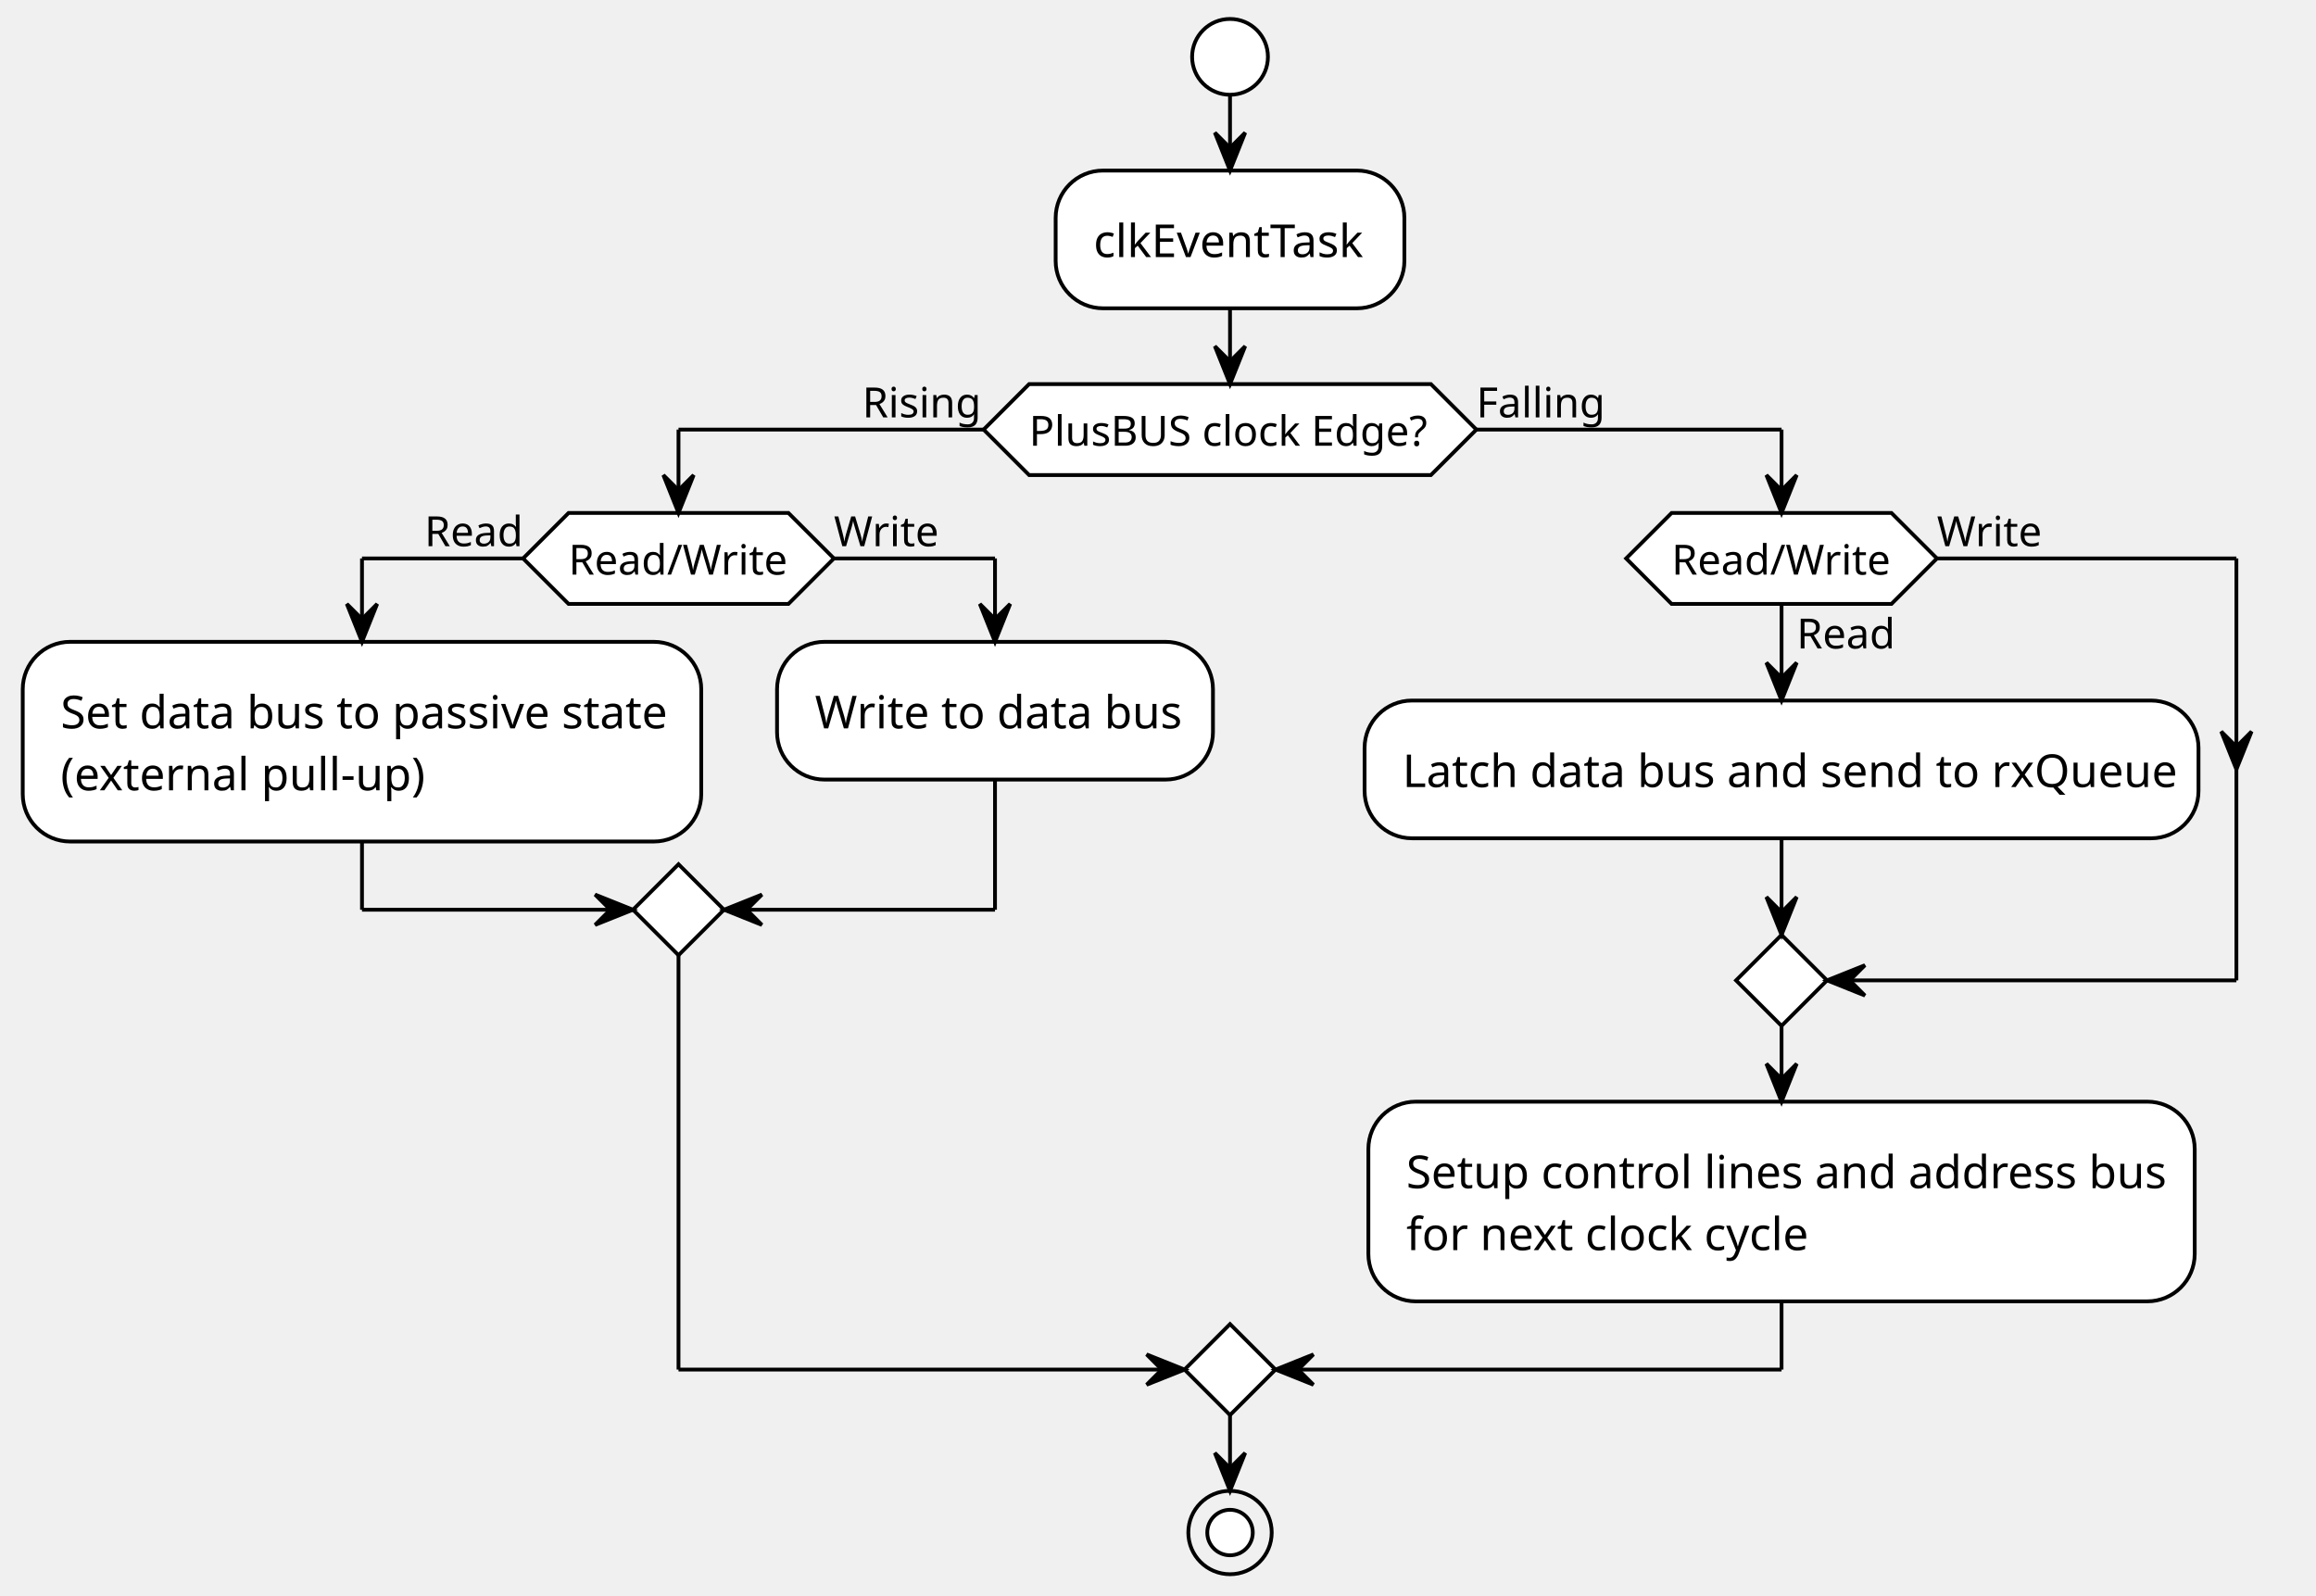
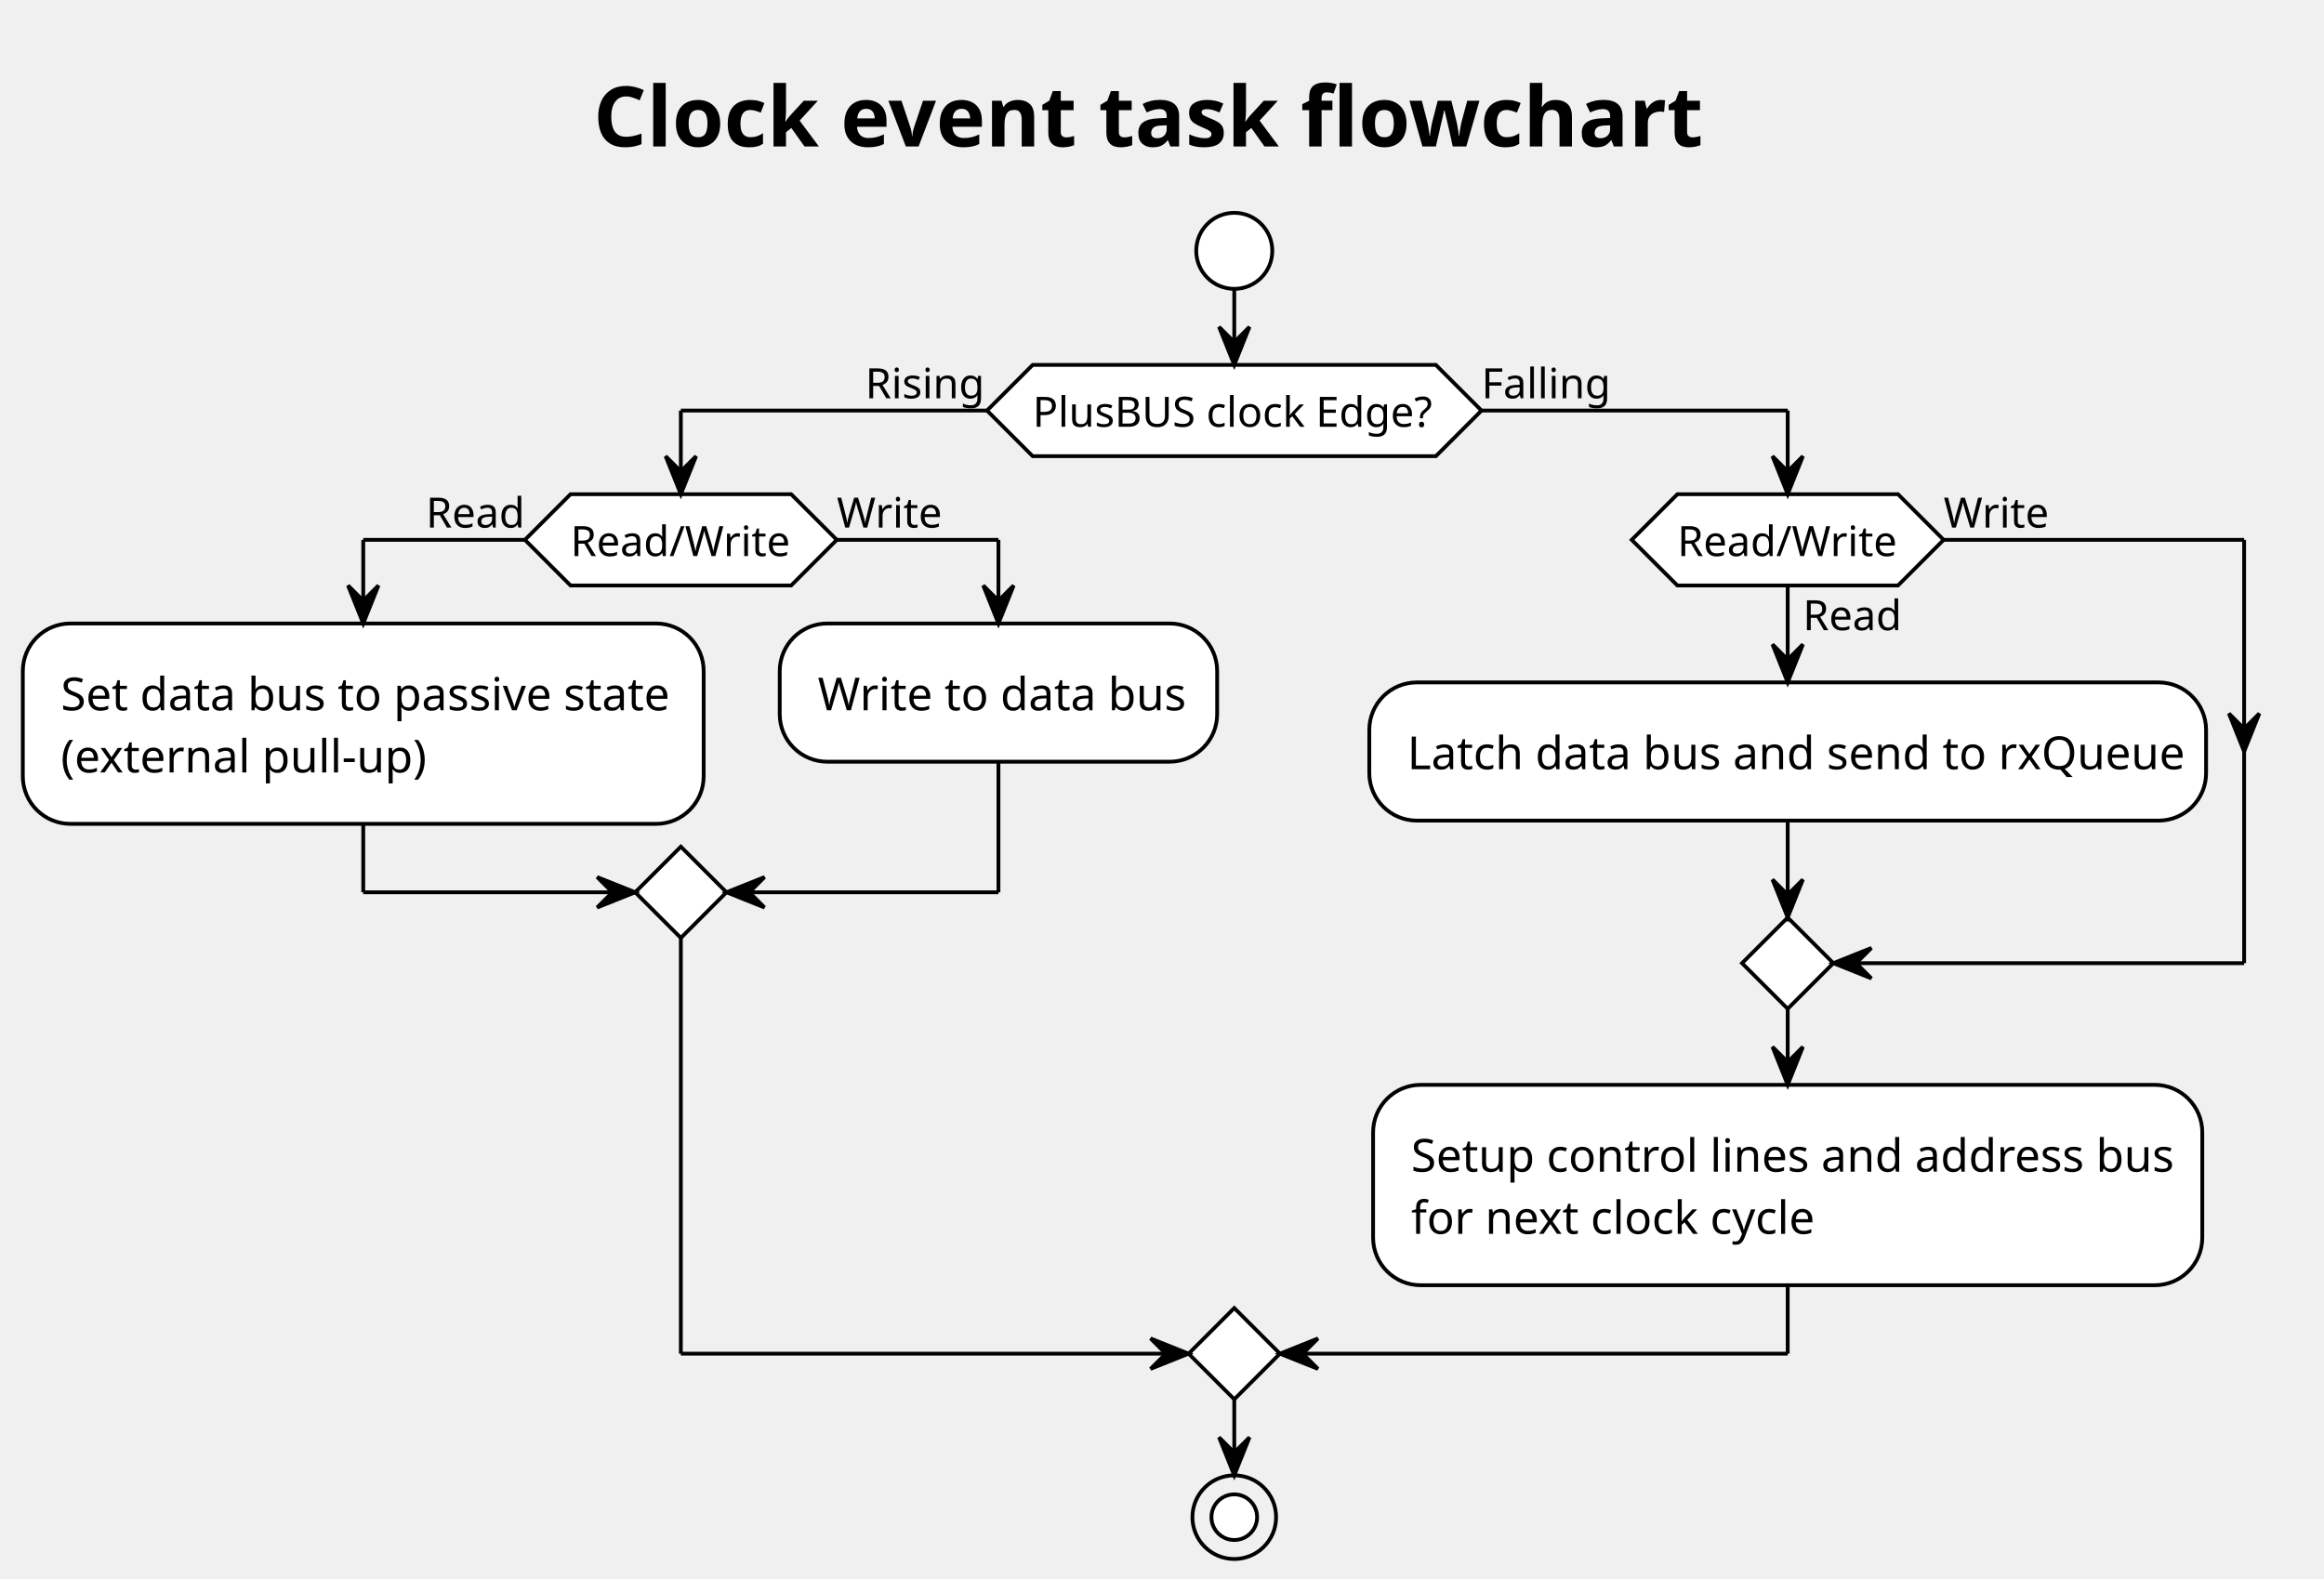
- <svg xmlns="http://www.w3.org/2000/svg" contentStyleType="text/css" height="421px" preserveAspectRatio="none" style="width:611px;height:421px;background:#FFFFFF;" version="1.1" viewBox="0 0 611 421" width="611px" zoomAndPan="magnify">
+ <svg xmlns="http://www.w3.org/2000/svg" contentStyleType="text/css" height="415px" preserveAspectRatio="none" style="width:611px;height:415px;background:#FFFFFF;" version="1.1" viewBox="0 0 611 415" width="611px" zoomAndPan="magnify">
  <defs />
  <g>
-     <ellipse cx="324.5" cy="15" fill="#FFFFFF" rx="10" ry="10" style="stroke:#000000;stroke-width:1.0;" />
-     <rect fill="#FFFFFF" height="36.344" rx="12.5" ry="12.5" style="stroke:#000000;stroke-width:1.0;" width="92" x="278.5" y="45" />
-     <text fill="#000000" font-family="Verdana" font-size="12" lengthAdjust="spacing" textLength="72" x="288.5" y="67.828">clkEventTask</text>
-     <polygon fill="#FFFFFF" points="271.5,101.344,377.5,101.344,389.5,113.344,377.5,125.344,271.5,125.344,259.5,113.344,271.5,101.344" style="stroke:#000000;stroke-width:1.0;" />
-     <text fill="#000000" font-family="Verdana" font-size="11" lengthAdjust="spacing" textLength="106" x="271.5" y="117.612">PlusBUS clock Edge?</text>
-     <text fill="#000000" font-family="Verdana" font-size="11" lengthAdjust="spacing" textLength="32" x="227.5" y="110.121">Rising</text>
-     <text fill="#000000" font-family="Verdana" font-size="11" lengthAdjust="spacing" textLength="35" x="389.5" y="110.121">Falling</text>
-     <polygon fill="#FFFFFF" points="150,135.344,208,135.344,220,147.344,208,159.344,150,159.344,138,147.344,150,135.344" style="stroke:#000000;stroke-width:1.0;" />
-     <text fill="#000000" font-family="Verdana" font-size="11" lengthAdjust="spacing" textLength="58" x="150" y="151.612">Read/Write</text>
-     <text fill="#000000" font-family="Verdana" font-size="11" lengthAdjust="spacing" textLength="26" x="112" y="144.121">Read</text>
-     <text fill="#000000" font-family="Verdana" font-size="11" lengthAdjust="spacing" textLength="28" x="220" y="144.121">Write</text>
-     <rect fill="#FFFFFF" height="52.688" rx="12.5" ry="12.5" style="stroke:#000000;stroke-width:1.0;" width="179" x="6" y="169.344" />
-     <text fill="#000000" font-family="Verdana" font-size="12" lengthAdjust="spacing" textLength="159" x="16" y="192.172">Set data bus to passive state</text>
-     <text fill="#000000" font-family="Verdana" font-size="12" lengthAdjust="spacing" textLength="95" x="16" y="208.516">(external pull-up)</text>
-     <rect fill="#FFFFFF" height="36.344" rx="12.5" ry="12.5" style="stroke:#000000;stroke-width:1.0;" width="115" x="205" y="169.344" />
-     <text fill="#000000" font-family="Verdana" font-size="12" lengthAdjust="spacing" textLength="95" x="215" y="192.172">Write to data bus</text>
-     <polygon fill="#FFFFFF" points="179,228.032,191,240.032,179,252.032,167,240.032,179,228.032" style="stroke:#000000;stroke-width:1.0;" />
-     <rect fill="#FFFFFF" height="36.344" rx="12.5" ry="12.5" style="stroke:#000000;stroke-width:1.0;" width="220" x="360" y="184.835" />
-     <text fill="#000000" font-family="Verdana" font-size="12" lengthAdjust="spacing" textLength="200" x="370" y="207.663">Latch data bus and send to rxQueue</text>
-     <polygon fill="#FFFFFF" points="441,135.344,499,135.344,511,147.344,499,159.344,441,159.344,429,147.344,441,135.344" style="stroke:#000000;stroke-width:1.0;" />
-     <text fill="#000000" font-family="Verdana" font-size="11" lengthAdjust="spacing" textLength="26" x="474" y="171.103">Read</text>
-     <text fill="#000000" font-family="Verdana" font-size="11" lengthAdjust="spacing" textLength="58" x="441" y="151.612">Read/Write</text>
-     <text fill="#000000" font-family="Verdana" font-size="11" lengthAdjust="spacing" textLength="28" x="511" y="144.121">Write</text>
-     <polygon fill="#FFFFFF" points="470,246.67,482,258.67,470,270.67,458,258.67,470,246.67" style="stroke:#000000;stroke-width:1.0;" />
-     <rect fill="#FFFFFF" height="52.688" rx="12.5" ry="12.5" style="stroke:#000000;stroke-width:1.0;" width="218" x="361" y="290.67" />
-     <text fill="#000000" font-family="Verdana" font-size="12" lengthAdjust="spacing" textLength="198" x="371" y="313.498">Setup control lines and address bus</text>
-     <text fill="#000000" font-family="Verdana" font-size="12" lengthAdjust="spacing" textLength="105" x="371" y="329.842">for next clock cycle</text>
-     <polygon fill="#FFFFFF" points="324.5,349.358,336.5,361.358,324.5,373.358,312.5,361.358,324.5,349.358" style="stroke:#000000;stroke-width:1.0;" />
-     <ellipse cx="324.5" cy="404.358" fill="none" rx="11" ry="11" style="stroke:#000000;stroke-width:1.0;" />
-     <ellipse cx="324.5" cy="404.358" fill="#FFFFFF" rx="6" ry="6" style="stroke:#000000;stroke-width:1.0;" />
-     <line style="stroke:#000000;stroke-width:1.0;" x1="324.5" x2="324.5" y1="25" y2="45" />
-     <polygon fill="#000000" points="320.5,35,324.5,45,328.5,35,324.5,39" style="stroke:#000000;stroke-width:1.0;" />
-     <line style="stroke:#000000;stroke-width:1.0;" x1="138" x2="95.5" y1="147.344" y2="147.344" />
-     <line style="stroke:#000000;stroke-width:1.0;" x1="95.5" x2="95.5" y1="147.344" y2="169.344" />
-     <polygon fill="#000000" points="91.5,159.344,95.5,169.344,99.5,159.344,95.5,163.344" style="stroke:#000000;stroke-width:1.0;" />
-     <line style="stroke:#000000;stroke-width:1.0;" x1="220" x2="262.5" y1="147.344" y2="147.344" />
-     <line style="stroke:#000000;stroke-width:1.0;" x1="262.5" x2="262.5" y1="147.344" y2="169.344" />
-     <polygon fill="#000000" points="258.5,159.344,262.5,169.344,266.5,159.344,262.5,163.344" style="stroke:#000000;stroke-width:1.0;" />
-     <line style="stroke:#000000;stroke-width:1.0;" x1="95.5" x2="95.5" y1="222.032" y2="240.032" />
-     <line style="stroke:#000000;stroke-width:1.0;" x1="95.5" x2="167" y1="240.032" y2="240.032" />
-     <polygon fill="#000000" points="157,236.032,167,240.032,157,244.032,161,240.032" style="stroke:#000000;stroke-width:1.0;" />
-     <line style="stroke:#000000;stroke-width:1.0;" x1="262.5" x2="262.5" y1="205.688" y2="240.032" />
-     <line style="stroke:#000000;stroke-width:1.0;" x1="262.5" x2="191" y1="240.032" y2="240.032" />
-     <polygon fill="#000000" points="201,236.032,191,240.032,201,244.032,197,240.032" style="stroke:#000000;stroke-width:1.0;" />
-     <line style="stroke:#000000;stroke-width:1.0;" x1="470" x2="470" y1="159.344" y2="184.835" />
-     <polygon fill="#000000" points="466,174.835,470,184.835,474,174.835,470,178.835" style="stroke:#000000;stroke-width:1.0;" />
-     <line style="stroke:#000000;stroke-width:1.0;" x1="511" x2="590" y1="147.344" y2="147.344" />
-     <polygon fill="#000000" points="586,193.007,590,203.007,594,193.007,590,197.007" style="stroke:#000000;stroke-width:1.0;" />
-     <line style="stroke:#000000;stroke-width:1.0;" x1="590" x2="590" y1="147.344" y2="258.67" />
-     <line style="stroke:#000000;stroke-width:1.0;" x1="590" x2="482" y1="258.67" y2="258.67" />
-     <polygon fill="#000000" points="492,254.67,482,258.67,492,262.67,488,258.67" style="stroke:#000000;stroke-width:1.0;" />
-     <line style="stroke:#000000;stroke-width:1.0;" x1="470" x2="470" y1="221.179" y2="246.67" />
-     <polygon fill="#000000" points="466,236.67,470,246.67,474,236.67,470,240.67" style="stroke:#000000;stroke-width:1.0;" />
-     <line style="stroke:#000000;stroke-width:1.0;" x1="470" x2="470" y1="270.67" y2="290.67" />
-     <polygon fill="#000000" points="466,280.67,470,290.67,474,280.67,470,284.67" style="stroke:#000000;stroke-width:1.0;" />
-     <line style="stroke:#000000;stroke-width:1.0;" x1="259.5" x2="179" y1="113.344" y2="113.344" />
-     <line style="stroke:#000000;stroke-width:1.0;" x1="179" x2="179" y1="113.344" y2="135.344" />
-     <polygon fill="#000000" points="175,125.344,179,135.344,183,125.344,179,129.344" style="stroke:#000000;stroke-width:1.0;" />
-     <line style="stroke:#000000;stroke-width:1.0;" x1="389.5" x2="470" y1="113.344" y2="113.344" />
-     <line style="stroke:#000000;stroke-width:1.0;" x1="470" x2="470" y1="113.344" y2="135.344" />
-     <polygon fill="#000000" points="466,125.344,470,135.344,474,125.344,470,129.344" style="stroke:#000000;stroke-width:1.0;" />
-     <line style="stroke:#000000;stroke-width:1.0;" x1="179" x2="179" y1="252.032" y2="361.358" />
-     <line style="stroke:#000000;stroke-width:1.0;" x1="179" x2="312.5" y1="361.358" y2="361.358" />
-     <polygon fill="#000000" points="302.5,357.358,312.5,361.358,302.5,365.358,306.5,361.358" style="stroke:#000000;stroke-width:1.0;" />
-     <line style="stroke:#000000;stroke-width:1.0;" x1="470" x2="470" y1="343.358" y2="361.358" />
-     <line style="stroke:#000000;stroke-width:1.0;" x1="470" x2="336.5" y1="361.358" y2="361.358" />
-     <polygon fill="#000000" points="346.5,357.358,336.5,361.358,346.5,365.358,342.5,361.358" style="stroke:#000000;stroke-width:1.0;" />
-     <line style="stroke:#000000;stroke-width:1.0;" x1="324.5" x2="324.5" y1="81.344" y2="101.344" />
-     <polygon fill="#000000" points="320.5,91.344,324.5,101.344,328.5,91.344,324.5,95.344" style="stroke:#000000;stroke-width:1.0;" />
-     <line style="stroke:#000000;stroke-width:1.0;" x1="324.5" x2="324.5" y1="373.358" y2="393.358" />
-     <polygon fill="#000000" points="320.5,383.358,324.5,393.358,328.5,383.358,324.5,387.358" style="stroke:#000000;stroke-width:1.0;" />
+     <text fill="#000000" font-family="Verdana" font-size="22" font-weight="bold" lengthAdjust="spacing" textLength="296" x="156" y="38.518">Clock event task flowchart</text>
+     <ellipse cx="324.5" cy="65.964" fill="#FFFFFF" rx="10" ry="10" style="stroke:#000000;stroke-width:1.0;" />
+     <polygon fill="#FFFFFF" points="271.5,95.964,377.5,95.964,389.5,107.964,377.5,119.964,271.5,119.964,259.5,107.964,271.5,95.964" style="stroke:#000000;stroke-width:1.0;" />
+     <text fill="#000000" font-family="Verdana" font-size="11" lengthAdjust="spacing" textLength="106" x="271.5" y="112.232">PlusBUS clock Edge?</text>
+     <text fill="#000000" font-family="Verdana" font-size="11" lengthAdjust="spacing" textLength="32" x="227.5" y="104.741">Rising</text>
+     <text fill="#000000" font-family="Verdana" font-size="11" lengthAdjust="spacing" textLength="35" x="389.5" y="104.741">Falling</text>
+     <polygon fill="#FFFFFF" points="150,129.964,208,129.964,220,141.964,208,153.964,150,153.964,138,141.964,150,129.964" style="stroke:#000000;stroke-width:1.0;" />
+     <text fill="#000000" font-family="Verdana" font-size="11" lengthAdjust="spacing" textLength="58" x="150" y="146.232">Read/Write</text>
+     <text fill="#000000" font-family="Verdana" font-size="11" lengthAdjust="spacing" textLength="26" x="112" y="138.741">Read</text>
+     <text fill="#000000" font-family="Verdana" font-size="11" lengthAdjust="spacing" textLength="28" x="220" y="138.741">Write</text>
+     <rect fill="#FFFFFF" height="52.688" rx="12.5" ry="12.5" style="stroke:#000000;stroke-width:1.0;" width="179" x="6" y="163.964" />
+     <text fill="#000000" font-family="Verdana" font-size="12" lengthAdjust="spacing" textLength="159" x="16" y="186.792">Set data bus to passive state</text>
+     <text fill="#000000" font-family="Verdana" font-size="12" lengthAdjust="spacing" textLength="95" x="16" y="203.136">(external pull-up)</text>
+     <rect fill="#FFFFFF" height="36.344" rx="12.5" ry="12.5" style="stroke:#000000;stroke-width:1.0;" width="115" x="205" y="163.964" />
+     <text fill="#000000" font-family="Verdana" font-size="12" lengthAdjust="spacing" textLength="95" x="215" y="186.792">Write to data bus</text>
+     <polygon fill="#FFFFFF" points="179,222.652,191,234.652,179,246.652,167,234.652,179,222.652" style="stroke:#000000;stroke-width:1.0;" />
+     <rect fill="#FFFFFF" height="36.344" rx="12.5" ry="12.5" style="stroke:#000000;stroke-width:1.0;" width="220" x="360" y="179.455" />
+     <text fill="#000000" font-family="Verdana" font-size="12" lengthAdjust="spacing" textLength="200" x="370" y="202.283">Latch data bus and send to rxQueue</text>
+     <polygon fill="#FFFFFF" points="441,129.964,499,129.964,511,141.964,499,153.964,441,153.964,429,141.964,441,129.964" style="stroke:#000000;stroke-width:1.0;" />
+     <text fill="#000000" font-family="Verdana" font-size="11" lengthAdjust="spacing" textLength="26" x="474" y="165.723">Read</text>
+     <text fill="#000000" font-family="Verdana" font-size="11" lengthAdjust="spacing" textLength="58" x="441" y="146.232">Read/Write</text>
+     <text fill="#000000" font-family="Verdana" font-size="11" lengthAdjust="spacing" textLength="28" x="511" y="138.741">Write</text>
+     <polygon fill="#FFFFFF" points="470,241.29,482,253.29,470,265.29,458,253.29,470,241.29" style="stroke:#000000;stroke-width:1.0;" />
+     <rect fill="#FFFFFF" height="52.688" rx="12.5" ry="12.5" style="stroke:#000000;stroke-width:1.0;" width="218" x="361" y="285.29" />
+     <text fill="#000000" font-family="Verdana" font-size="12" lengthAdjust="spacing" textLength="198" x="371" y="308.118">Setup control lines and address bus</text>
+     <text fill="#000000" font-family="Verdana" font-size="12" lengthAdjust="spacing" textLength="105" x="371" y="324.462">for next clock cycle</text>
+     <polygon fill="#FFFFFF" points="324.5,343.978,336.5,355.978,324.5,367.978,312.5,355.978,324.5,343.978" style="stroke:#000000;stroke-width:1.0;" />
+     <ellipse cx="324.5" cy="398.978" fill="none" rx="11" ry="11" style="stroke:#000000;stroke-width:1.0;" />
+     <ellipse cx="324.5" cy="398.978" fill="#FFFFFF" rx="6" ry="6" style="stroke:#000000;stroke-width:1.0;" />
+     <line style="stroke:#000000;stroke-width:1.0;" x1="138" x2="95.5" y1="141.964" y2="141.964" />
+     <line style="stroke:#000000;stroke-width:1.0;" x1="95.5" x2="95.5" y1="141.964" y2="163.964" />
+     <polygon fill="#000000" points="91.5,153.964,95.5,163.964,99.5,153.964,95.5,157.964" style="stroke:#000000;stroke-width:1.0;" />
+     <line style="stroke:#000000;stroke-width:1.0;" x1="220" x2="262.5" y1="141.964" y2="141.964" />
+     <line style="stroke:#000000;stroke-width:1.0;" x1="262.5" x2="262.5" y1="141.964" y2="163.964" />
+     <polygon fill="#000000" points="258.5,153.964,262.5,163.964,266.5,153.964,262.5,157.964" style="stroke:#000000;stroke-width:1.0;" />
+     <line style="stroke:#000000;stroke-width:1.0;" x1="95.5" x2="95.5" y1="216.652" y2="234.652" />
+     <line style="stroke:#000000;stroke-width:1.0;" x1="95.5" x2="167" y1="234.652" y2="234.652" />
+     <polygon fill="#000000" points="157,230.652,167,234.652,157,238.652,161,234.652" style="stroke:#000000;stroke-width:1.0;" />
+     <line style="stroke:#000000;stroke-width:1.0;" x1="262.5" x2="262.5" y1="200.308" y2="234.652" />
+     <line style="stroke:#000000;stroke-width:1.0;" x1="262.5" x2="191" y1="234.652" y2="234.652" />
+     <polygon fill="#000000" points="201,230.652,191,234.652,201,238.652,197,234.652" style="stroke:#000000;stroke-width:1.0;" />
+     <line style="stroke:#000000;stroke-width:1.0;" x1="470" x2="470" y1="153.964" y2="179.455" />
+     <polygon fill="#000000" points="466,169.455,470,179.455,474,169.455,470,173.455" style="stroke:#000000;stroke-width:1.0;" />
+     <line style="stroke:#000000;stroke-width:1.0;" x1="511" x2="590" y1="141.964" y2="141.964" />
+     <polygon fill="#000000" points="586,187.627,590,197.627,594,187.627,590,191.627" style="stroke:#000000;stroke-width:1.0;" />
+     <line style="stroke:#000000;stroke-width:1.0;" x1="590" x2="590" y1="141.964" y2="253.29" />
+     <line style="stroke:#000000;stroke-width:1.0;" x1="590" x2="482" y1="253.29" y2="253.29" />
+     <polygon fill="#000000" points="492,249.29,482,253.29,492,257.29,488,253.29" style="stroke:#000000;stroke-width:1.0;" />
+     <line style="stroke:#000000;stroke-width:1.0;" x1="470" x2="470" y1="215.799" y2="241.29" />
+     <polygon fill="#000000" points="466,231.29,470,241.29,474,231.29,470,235.29" style="stroke:#000000;stroke-width:1.0;" />
+     <line style="stroke:#000000;stroke-width:1.0;" x1="470" x2="470" y1="265.29" y2="285.29" />
+     <polygon fill="#000000" points="466,275.29,470,285.29,474,275.29,470,279.29" style="stroke:#000000;stroke-width:1.0;" />
+     <line style="stroke:#000000;stroke-width:1.0;" x1="259.5" x2="179" y1="107.964" y2="107.964" />
+     <line style="stroke:#000000;stroke-width:1.0;" x1="179" x2="179" y1="107.964" y2="129.964" />
+     <polygon fill="#000000" points="175,119.964,179,129.964,183,119.964,179,123.964" style="stroke:#000000;stroke-width:1.0;" />
+     <line style="stroke:#000000;stroke-width:1.0;" x1="389.5" x2="470" y1="107.964" y2="107.964" />
+     <line style="stroke:#000000;stroke-width:1.0;" x1="470" x2="470" y1="107.964" y2="129.964" />
+     <polygon fill="#000000" points="466,119.964,470,129.964,474,119.964,470,123.964" style="stroke:#000000;stroke-width:1.0;" />
+     <line style="stroke:#000000;stroke-width:1.0;" x1="179" x2="179" y1="246.652" y2="355.978" />
+     <line style="stroke:#000000;stroke-width:1.0;" x1="179" x2="312.5" y1="355.978" y2="355.978" />
+     <polygon fill="#000000" points="302.5,351.978,312.5,355.978,302.5,359.978,306.5,355.978" style="stroke:#000000;stroke-width:1.0;" />
+     <line style="stroke:#000000;stroke-width:1.0;" x1="470" x2="470" y1="337.978" y2="355.978" />
+     <line style="stroke:#000000;stroke-width:1.0;" x1="470" x2="336.5" y1="355.978" y2="355.978" />
+     <polygon fill="#000000" points="346.5,351.978,336.5,355.978,346.5,359.978,342.5,355.978" style="stroke:#000000;stroke-width:1.0;" />
+     <line style="stroke:#000000;stroke-width:1.0;" x1="324.5" x2="324.5" y1="75.964" y2="95.964" />
+     <polygon fill="#000000" points="320.5,85.964,324.5,95.964,328.5,85.964,324.5,89.964" style="stroke:#000000;stroke-width:1.0;" />
+     <line style="stroke:#000000;stroke-width:1.0;" x1="324.5" x2="324.5" y1="367.978" y2="387.978" />
+     <polygon fill="#000000" points="320.5,377.978,324.5,387.978,328.5,377.978,324.5,381.978" style="stroke:#000000;stroke-width:1.0;" />
  </g>
</svg>
